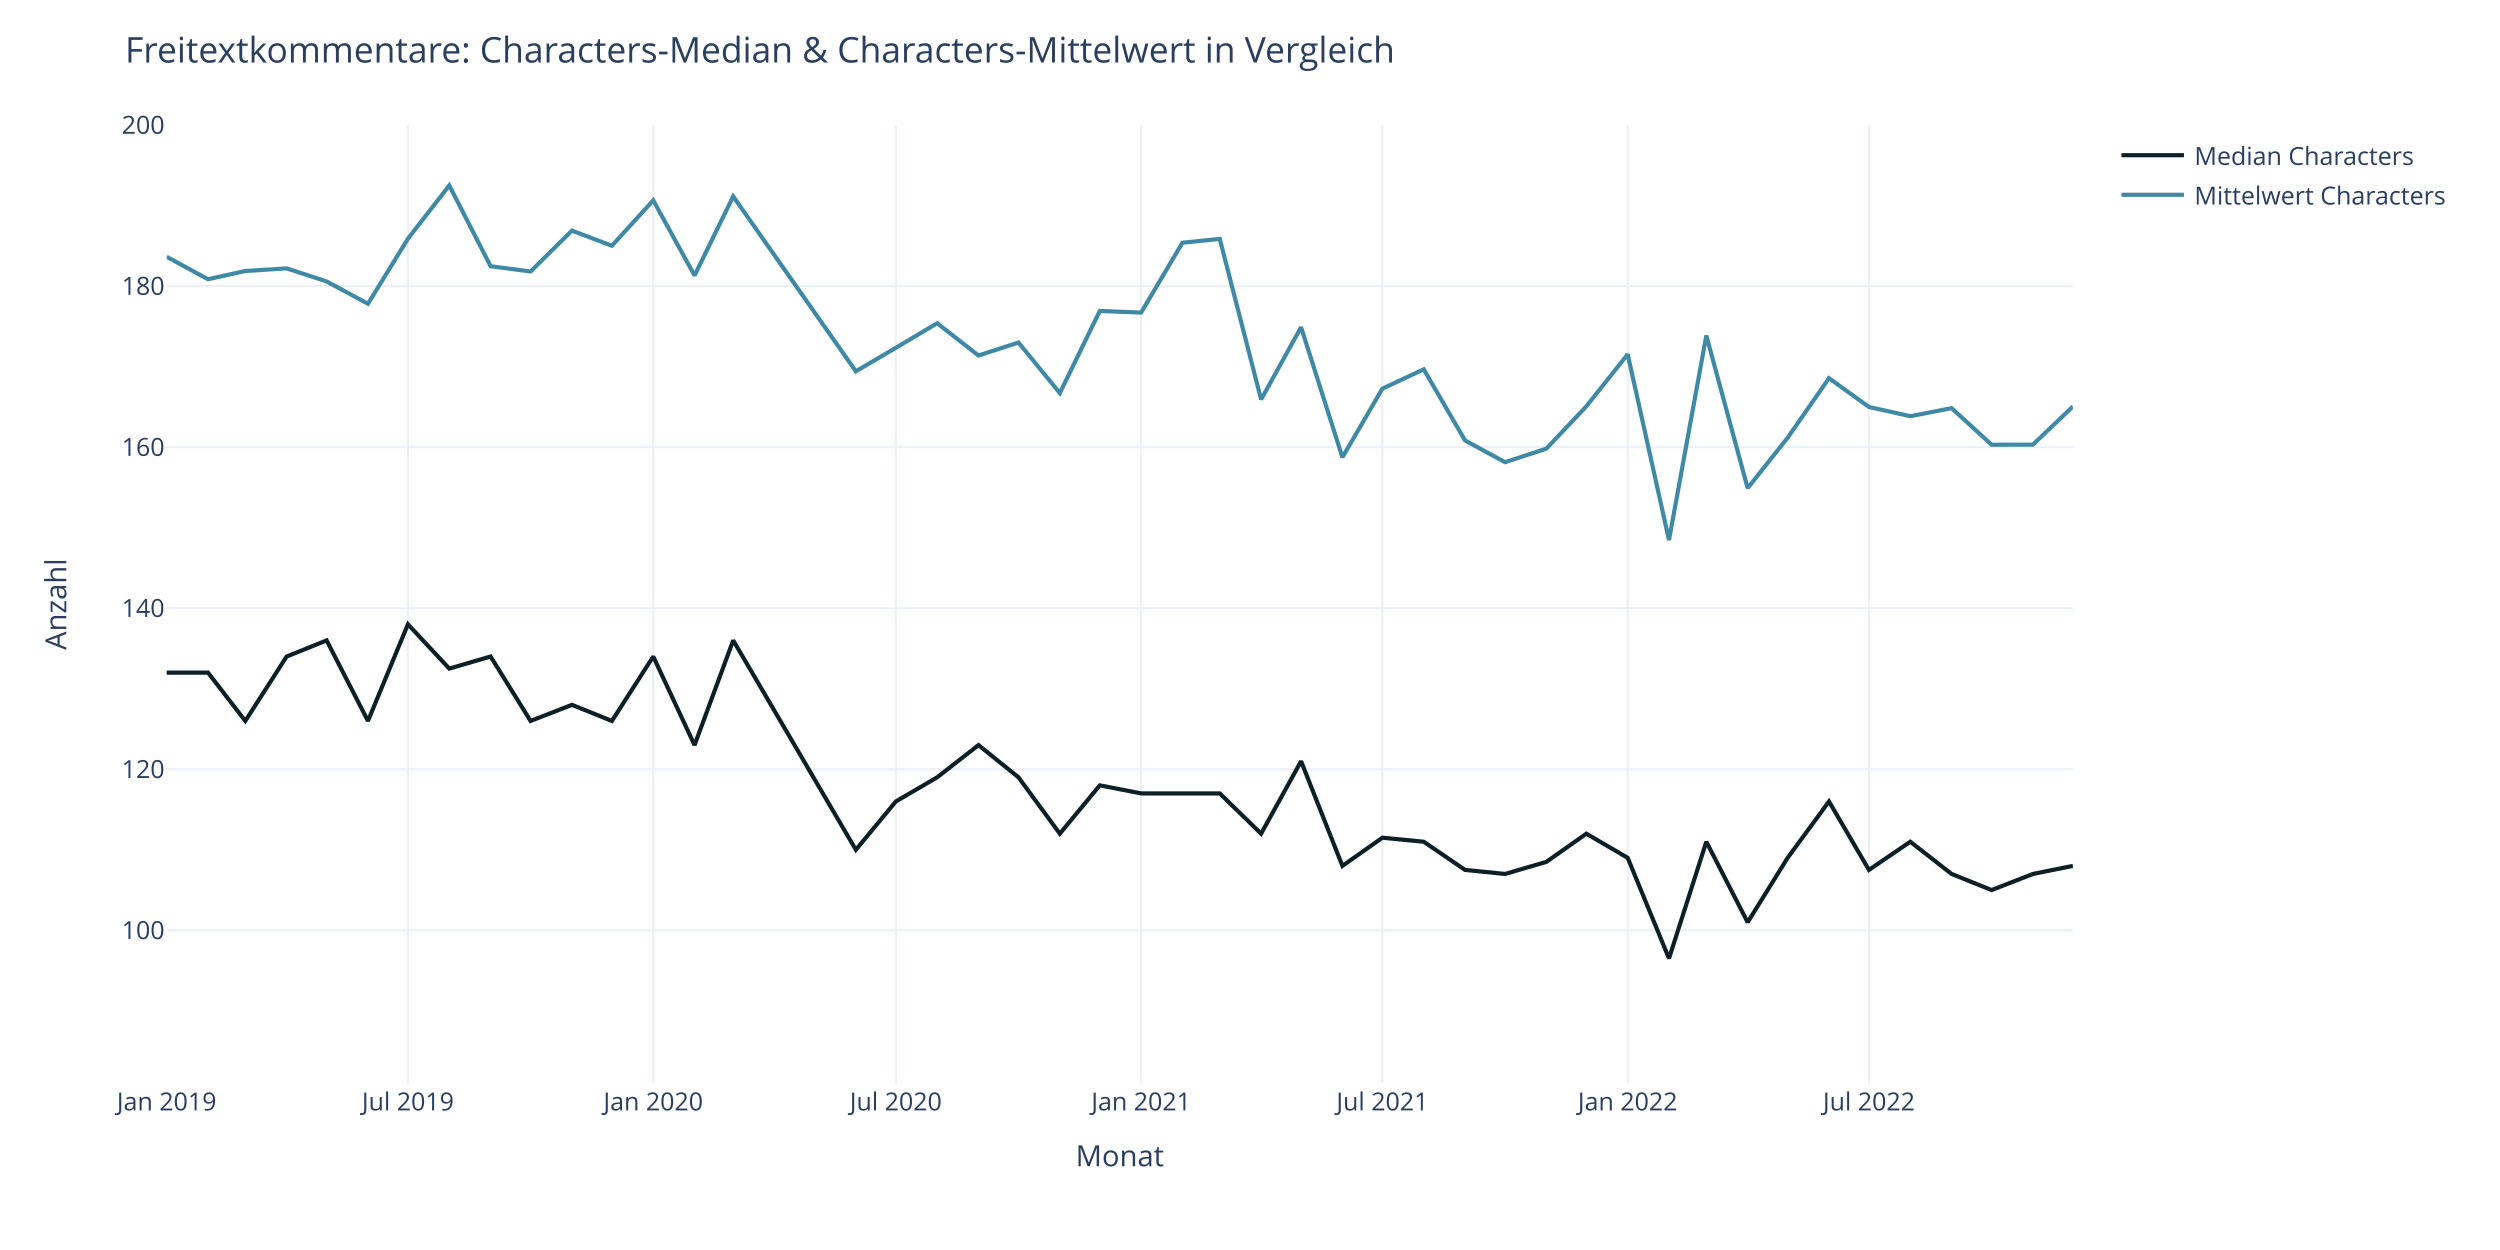
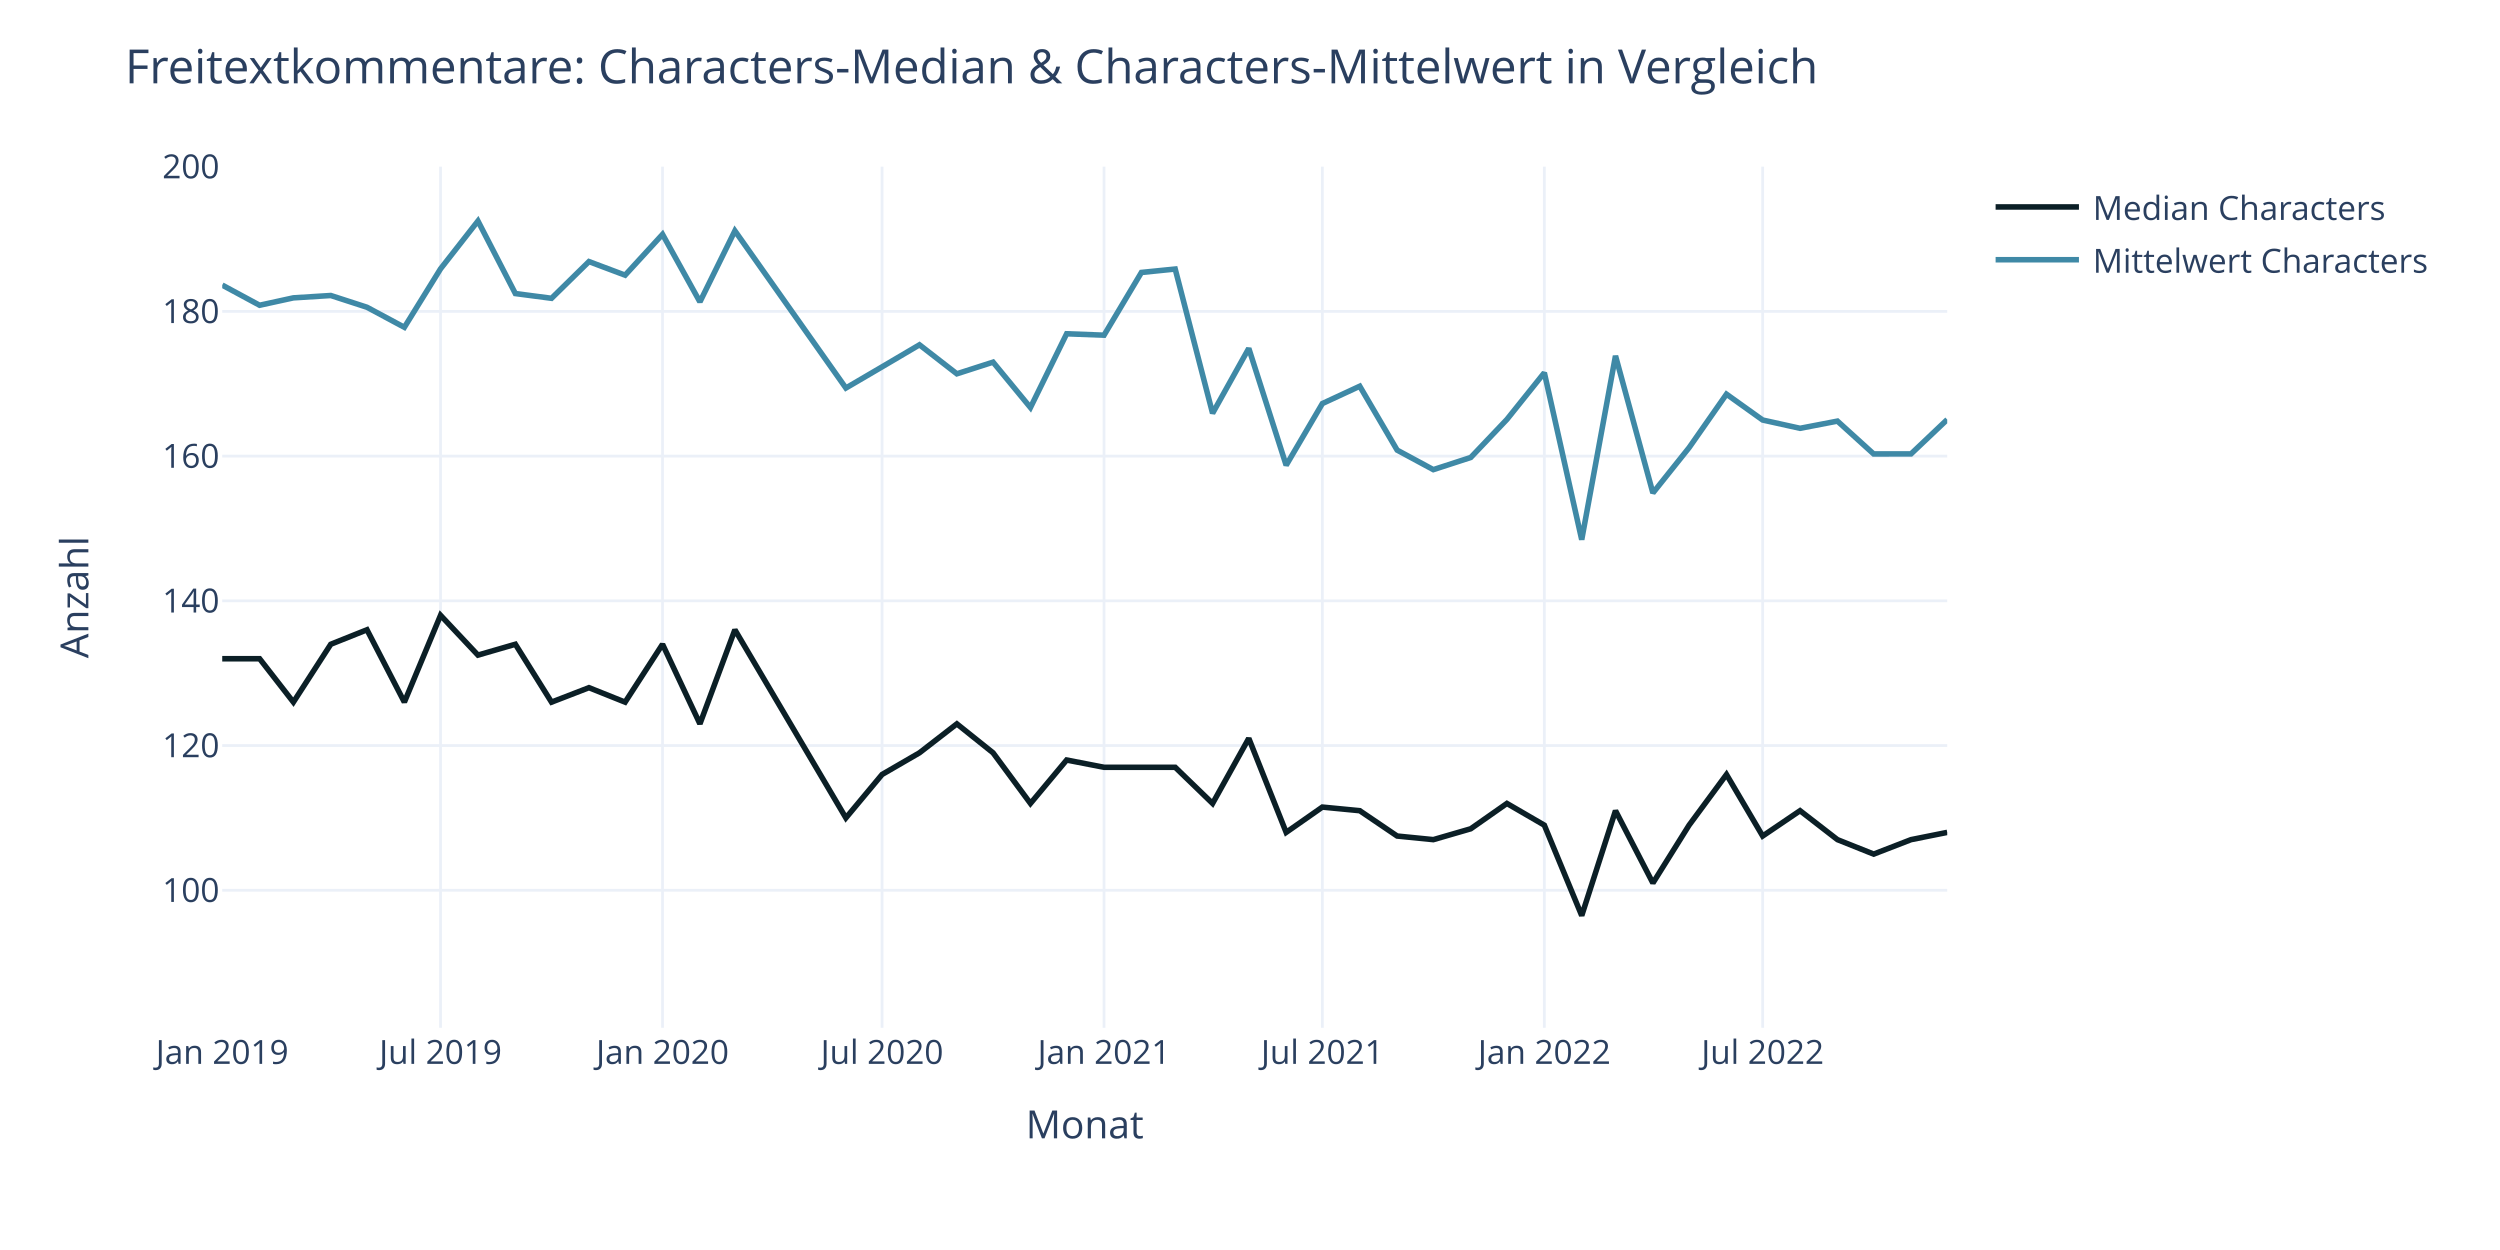
- <svg xmlns="http://www.w3.org/2000/svg" class="main-svg" width="1200" height="600" style="" viewBox="0 0 1200 600">
-   <rect x="0" y="0" width="1200" height="600" style="fill: rgb(255, 255, 255); fill-opacity: 1;" />
-   <defs id="defs-beafe5">
+ <svg xmlns="http://www.w3.org/2000/svg" class="main-svg" width="900" height="450" style="" viewBox="0 0 900 450">
+   <rect x="0" y="0" width="900" height="450" style="fill: rgb(255, 255, 255); fill-opacity: 1;" />
+   <defs id="defs-8c3566">
    <g class="clips">
-       <clipPath id="clipbeafe5xyplot" class="plotclip">
-         <rect width="915" height="460" />
-       </clipPath>
-       <clipPath class="axesclip" id="clipbeafe5x">
-         <rect x="80" y="0" width="915" height="600" />
-       </clipPath>
-       <clipPath class="axesclip" id="clipbeafe5y">
-         <rect x="0" y="60" width="1200" height="460" />
-       </clipPath>
-       <clipPath class="axesclip" id="clipbeafe5xy">
-         <rect x="80" y="60" width="915" height="460" />
+       <clipPath id="clip8c3566xyplot" class="plotclip">
+         <rect width="621" height="310" />
+       </clipPath>
+       <clipPath class="axesclip" id="clip8c3566x">
+         <rect x="80" y="0" width="621" height="450" />
+       </clipPath>
+       <clipPath class="axesclip" id="clip8c3566y">
+         <rect x="0" y="60" width="900" height="310" />
+       </clipPath>
+       <clipPath class="axesclip" id="clip8c3566xy">
+         <rect x="80" y="60" width="621" height="310" />
      </clipPath>
    </g>
    <g class="gradients" />
    <g class="patterns" />
  </defs>
  <g class="bglayer" />
  <g class="layer-below">
    <g class="imagelayer" />
    <g class="shapelayer" />
  </g>
  <g class="cartesianlayer">
    <g class="subplot xy">
      <g class="layer-subplot">
        <g class="shapelayer" />
        <g class="imagelayer" />
      </g>
      <g class="minor-gridlayer">
        <g class="x" />
        <g class="y" />
      </g>
      <g class="gridlayer">
        <g class="x">
-           <path class="xgrid crisp" transform="translate(195.81,0)" d="M0,60v460" style="stroke: rgb(235, 240, 248); stroke-opacity: 1; stroke-width: 1px;" />
-           <path class="xgrid crisp" transform="translate(313.55,0)" d="M0,60v460" style="stroke: rgb(235, 240, 248); stroke-opacity: 1; stroke-width: 1px;" />
-           <path class="xgrid crisp" transform="translate(430,0)" d="M0,60v460" style="stroke: rgb(235, 240, 248); stroke-opacity: 1; stroke-width: 1px;" />
-           <path class="xgrid crisp" transform="translate(547.74,0)" d="M0,60v460" style="stroke: rgb(235, 240, 248); stroke-opacity: 1; stroke-width: 1px;" />
-           <path class="xgrid crisp" transform="translate(663.55,0)" d="M0,60v460" style="stroke: rgb(235, 240, 248); stroke-opacity: 1; stroke-width: 1px;" />
-           <path class="xgrid crisp" transform="translate(781.29,0)" d="M0,60v460" style="stroke: rgb(235, 240, 248); stroke-opacity: 1; stroke-width: 1px;" />
-           <path class="xgrid crisp" transform="translate(897.1,0)" d="M0,60v460" style="stroke: rgb(235, 240, 248); stroke-opacity: 1; stroke-width: 1px;" />
+           <path class="xgrid crisp" transform="translate(158.6,0)" d="M0,60v310" style="stroke: rgb(235, 240, 248); stroke-opacity: 1; stroke-width: 1px;" />
+           <path class="xgrid crisp" transform="translate(238.51,0)" d="M0,60v310" style="stroke: rgb(235, 240, 248); stroke-opacity: 1; stroke-width: 1px;" />
+           <path class="xgrid crisp" transform="translate(317.54,0)" d="M0,60v310" style="stroke: rgb(235, 240, 248); stroke-opacity: 1; stroke-width: 1px;" />
+           <path class="xgrid crisp" transform="translate(397.45,0)" d="M0,60v310" style="stroke: rgb(235, 240, 248); stroke-opacity: 1; stroke-width: 1px;" />
+           <path class="xgrid crisp" transform="translate(476.05,0)" d="M0,60v310" style="stroke: rgb(235, 240, 248); stroke-opacity: 1; stroke-width: 1px;" />
+           <path class="xgrid crisp" transform="translate(555.96,0)" d="M0,60v310" style="stroke: rgb(235, 240, 248); stroke-opacity: 1; stroke-width: 1px;" />
+           <path class="xgrid crisp" transform="translate(634.56,0)" d="M0,60v310" style="stroke: rgb(235, 240, 248); stroke-opacity: 1; stroke-width: 1px;" />
        </g>
        <g class="y">
-           <path class="ygrid crisp" transform="translate(0,446.55)" d="M80,0h915" style="stroke: rgb(235, 240, 248); stroke-opacity: 1; stroke-width: 1px;" />
-           <path class="ygrid crisp" transform="translate(0,369.24)" d="M80,0h915" style="stroke: rgb(235, 240, 248); stroke-opacity: 1; stroke-width: 1px;" />
-           <path class="ygrid crisp" transform="translate(0,291.93)" d="M80,0h915" style="stroke: rgb(235, 240, 248); stroke-opacity: 1; stroke-width: 1px;" />
-           <path class="ygrid crisp" transform="translate(0,214.62)" d="M80,0h915" style="stroke: rgb(235, 240, 248); stroke-opacity: 1; stroke-width: 1px;" />
-           <path class="ygrid crisp" transform="translate(0,137.31)" d="M80,0h915" style="stroke: rgb(235, 240, 248); stroke-opacity: 1; stroke-width: 1px;" />
+           <path class="ygrid crisp" transform="translate(0,320.5)" d="M80,0h621" style="stroke: rgb(235, 240, 248); stroke-opacity: 1; stroke-width: 1px;" />
+           <path class="ygrid crisp" transform="translate(0,268.4)" d="M80,0h621" style="stroke: rgb(235, 240, 248); stroke-opacity: 1; stroke-width: 1px;" />
+           <path class="ygrid crisp" transform="translate(0,216.3)" d="M80,0h621" style="stroke: rgb(235, 240, 248); stroke-opacity: 1; stroke-width: 1px;" />
+           <path class="ygrid crisp" transform="translate(0,164.2)" d="M80,0h621" style="stroke: rgb(235, 240, 248); stroke-opacity: 1; stroke-width: 1px;" />
+           <path class="ygrid crisp" transform="translate(0,112.1)" d="M80,0h621" style="stroke: rgb(235, 240, 248); stroke-opacity: 1; stroke-width: 1px;" />
        </g>
      </g>
      <g class="zerolinelayer" />
      <path class="xlines-below" />
      <path class="ylines-below" />
      <g class="overlines-below" />
      <g class="xaxislayer-below" />
      <g class="yaxislayer-below" />
      <g class="overaxes-below" />
-       <g class="plot" transform="translate(80,60)" clip-path="url(#clipbeafe5xyplot)">
+       <g class="plot" transform="translate(80,60)" clip-path="url(#clip8c3566xyplot)">
        <g class="scatterlayer mlayer">
-           <g class="trace scatter trace273109" style="stroke-miterlimit: 2; opacity: 1;">
+           <g class="trace scatter trace2636ca" style="stroke-miterlimit: 2; opacity: 1;">
            <g class="fills" />
            <g class="errorbars" />
            <g class="lines">
-               <path class="js-line" d="M0,262.86L19.84,262.86L37.75,286.05L57.59,255.13L76.78,247.39L96.62,286.05L115.81,239.66L135.65,260.92L155.49,255.13L174.68,286.05L194.52,278.32L213.71,286.05L233.55,255.13L253.38,297.65L271.94,247.39L330.81,347.9L350,324.71L369.84,313.11L389.67,297.65L408.87,313.11L428.71,340.17L447.9,316.97L467.74,320.84L505.49,320.84L525.33,340.17L544.52,305.38L564.36,355.63L583.55,342.1L603.39,344.03L623.22,357.56L642.42,359.5L662.26,353.7L681.45,340.17L701.29,351.76L721.12,400.08L739.04,344.03L758.87,382.69L778.07,351.76L797.91,324.71L817.1,357.56L836.94,344.03L856.77,359.5L875.97,367.23L895.8,359.5L915,355.63" style="vector-effect: non-scaling-stroke; fill: none; stroke: rgb(11, 31, 38); stroke-opacity: 1; stroke-width: 2px; opacity: 1;" />
+               <path class="js-line" d="M0,177.14L13.46,177.14L25.62,192.77L39.08,171.93L52.11,166.72L65.57,192.77L78.6,161.51L92.06,175.84L105.53,171.93L118.55,192.77L132.02,187.56L145.04,192.77L158.51,171.93L171.97,200.59L184.56,166.72L224.52,234.45L237.54,218.82L251.01,211.01L264.47,200.59L277.5,211.01L290.96,229.24L303.99,213.61L317.45,216.22L343.07,216.22L356.53,229.24L369.56,205.8L383.02,239.66L396.05,230.55L409.51,231.85L422.97,240.97L436,242.27L449.47,238.36L462.49,229.24L475.96,237.06L489.42,269.62L501.58,231.85L515.04,257.9L528.07,237.06L541.53,218.82L554.56,240.97L568.02,231.85L581.48,242.27L594.51,247.48L607.97,242.27L621,239.66" style="vector-effect: non-scaling-stroke; fill: none; stroke: rgb(11, 31, 38); stroke-opacity: 1; stroke-width: 2px; opacity: 1;" />
            </g>
            <g class="points" />
            <g class="text" />
          </g>
-           <g class="trace scatter tracee0a1dd" style="stroke-miterlimit: 2; opacity: 1;">
+           <g class="trace scatter trace63439f" style="stroke-miterlimit: 2; opacity: 1;">
            <g class="fills" />
            <g class="errorbars" />
            <g class="lines">
-               <path class="js-line" d="M0,63.26L19.84,74.03L37.75,70.08L57.59,68.82L76.78,75.1L96.62,85.81L115.81,54.57L135.65,29.02L155.49,67.78L174.68,70.32L194.52,50.7L213.71,57.96L233.55,36.17L253.38,72.24L271.94,34.28L330.81,118.24L350,106.94L369.84,95.15L389.67,110.65L408.87,104.41L428.71,128.68L447.9,89.27L467.74,90.03L487.57,56.51L505.49,54.68L525.33,131.75L544.52,97.06L564.36,159.52L583.55,126.54L603.39,117.28L623.22,151.42L642.42,161.85L662.26,155.35L681.45,135.02L701.29,110.07L721.12,199.25L739.04,101.05L758.87,174.31L778.07,150.11L797.91,121.53L817.1,135.35L836.94,139.77L856.77,135.92L875.97,153.47L895.8,153.43L915,135.1" style="vector-effect: non-scaling-stroke; fill: none; stroke: rgb(63, 137, 166); stroke-opacity: 1; stroke-width: 2px; opacity: 1;" />
+               <path class="js-line" d="M0,42.63L13.46,49.89L25.62,47.23L39.08,46.38L52.11,50.61L65.57,57.83L78.6,36.77L92.06,19.56L105.53,45.68L118.55,47.39L132.02,34.17L145.04,39.06L158.51,24.37L171.97,48.68L184.56,23.1L224.52,79.69L237.54,72.07L251.01,64.13L264.47,74.57L277.5,70.37L290.96,86.72L303.99,60.16L317.45,60.67L330.91,38.08L343.07,36.85L356.53,88.79L369.56,65.41L383.02,107.5L396.05,85.28L409.51,79.04L422.97,102.04L436,109.07L449.47,104.69L462.49,90.99L475.96,74.18L489.42,134.28L501.58,68.1L515.04,117.47L528.07,101.16L541.53,81.9L554.56,91.21L568.02,94.19L581.48,91.6L594.51,103.42L607.97,103.4L621,91.04" style="vector-effect: non-scaling-stroke; fill: none; stroke: rgb(63, 137, 166); stroke-opacity: 1; stroke-width: 2px; opacity: 1;" />
            </g>
            <g class="points" />
            <g class="text" />
          </g>
        </g>
      </g>
      <g class="overplot" />
      <path class="xlines-above crisp" d="M0,0" style="fill: none;" />
      <path class="ylines-above crisp" d="M0,0" style="fill: none;" />
      <g class="overlines-above" />
      <g class="xaxislayer-above">
        <g class="xtick">
-           <text text-anchor="middle" x="0" y="533" transform="translate(80,0)" style="font-family: 'Open Sans', verdana, arial, sans-serif; font-size: 12px; fill: rgb(42, 63, 95); fill-opacity: 1; white-space: pre; opacity: 1;">Jan 2019</text>
-         </g>
-         <g class="xtick">
-           <text text-anchor="middle" x="0" y="533" style="font-family: 'Open Sans', verdana, arial, sans-serif; font-size: 12px; fill: rgb(42, 63, 95); fill-opacity: 1; white-space: pre; opacity: 1;" transform="translate(195.81,0)">Jul 2019</text>
-         </g>
-         <g class="xtick">
-           <text text-anchor="middle" x="0" y="533" style="font-family: 'Open Sans', verdana, arial, sans-serif; font-size: 12px; fill: rgb(42, 63, 95); fill-opacity: 1; white-space: pre; opacity: 1;" transform="translate(313.55,0)">Jan 2020</text>
-         </g>
-         <g class="xtick">
-           <text text-anchor="middle" x="0" y="533" style="font-family: 'Open Sans', verdana, arial, sans-serif; font-size: 12px; fill: rgb(42, 63, 95); fill-opacity: 1; white-space: pre; opacity: 1;" transform="translate(430,0)">Jul 2020</text>
-         </g>
-         <g class="xtick">
-           <text text-anchor="middle" x="0" y="533" style="font-family: 'Open Sans', verdana, arial, sans-serif; font-size: 12px; fill: rgb(42, 63, 95); fill-opacity: 1; white-space: pre; opacity: 1;" transform="translate(547.74,0)">Jan 2021</text>
-         </g>
-         <g class="xtick">
-           <text text-anchor="middle" x="0" y="533" style="font-family: 'Open Sans', verdana, arial, sans-serif; font-size: 12px; fill: rgb(42, 63, 95); fill-opacity: 1; white-space: pre; opacity: 1;" transform="translate(663.55,0)">Jul 2021</text>
-         </g>
-         <g class="xtick">
-           <text text-anchor="middle" x="0" y="533" style="font-family: 'Open Sans', verdana, arial, sans-serif; font-size: 12px; fill: rgb(42, 63, 95); fill-opacity: 1; white-space: pre; opacity: 1;" transform="translate(781.29,0)">Jan 2022</text>
-         </g>
-         <g class="xtick">
-           <text text-anchor="middle" x="0" y="533" style="font-family: 'Open Sans', verdana, arial, sans-serif; font-size: 12px; fill: rgb(42, 63, 95); fill-opacity: 1; white-space: pre; opacity: 1;" transform="translate(897.1,0)">Jul 2022</text>
+           <text text-anchor="middle" x="0" y="383" transform="translate(80,0)" style="font-family: 'Open Sans', verdana, arial, sans-serif; font-size: 12px; fill: rgb(42, 63, 95); fill-opacity: 1; white-space: pre; opacity: 1;">Jan 2019</text>
+         </g>
+         <g class="xtick">
+           <text text-anchor="middle" x="0" y="383" style="font-family: 'Open Sans', verdana, arial, sans-serif; font-size: 12px; fill: rgb(42, 63, 95); fill-opacity: 1; white-space: pre; opacity: 1;" transform="translate(158.6,0)">Jul 2019</text>
+         </g>
+         <g class="xtick">
+           <text text-anchor="middle" x="0" y="383" style="font-family: 'Open Sans', verdana, arial, sans-serif; font-size: 12px; fill: rgb(42, 63, 95); fill-opacity: 1; white-space: pre; opacity: 1;" transform="translate(238.51,0)">Jan 2020</text>
+         </g>
+         <g class="xtick">
+           <text text-anchor="middle" x="0" y="383" style="font-family: 'Open Sans', verdana, arial, sans-serif; font-size: 12px; fill: rgb(42, 63, 95); fill-opacity: 1; white-space: pre; opacity: 1;" transform="translate(317.54,0)">Jul 2020</text>
+         </g>
+         <g class="xtick">
+           <text text-anchor="middle" x="0" y="383" style="font-family: 'Open Sans', verdana, arial, sans-serif; font-size: 12px; fill: rgb(42, 63, 95); fill-opacity: 1; white-space: pre; opacity: 1;" transform="translate(397.45,0)">Jan 2021</text>
+         </g>
+         <g class="xtick">
+           <text text-anchor="middle" x="0" y="383" style="font-family: 'Open Sans', verdana, arial, sans-serif; font-size: 12px; fill: rgb(42, 63, 95); fill-opacity: 1; white-space: pre; opacity: 1;" transform="translate(476.05,0)">Jul 2021</text>
+         </g>
+         <g class="xtick">
+           <text text-anchor="middle" x="0" y="383" style="font-family: 'Open Sans', verdana, arial, sans-serif; font-size: 12px; fill: rgb(42, 63, 95); fill-opacity: 1; white-space: pre; opacity: 1;" transform="translate(555.96,0)">Jan 2022</text>
+         </g>
+         <g class="xtick">
+           <text text-anchor="middle" x="0" y="383" style="font-family: 'Open Sans', verdana, arial, sans-serif; font-size: 12px; fill: rgb(42, 63, 95); fill-opacity: 1; white-space: pre; opacity: 1;" transform="translate(634.56,0)">Jul 2022</text>
        </g>
      </g>
      <g class="yaxislayer-above">
        <g class="ytick">
-           <text text-anchor="end" x="79" y="4.2" transform="translate(0,446.55)" style="font-family: 'Open Sans', verdana, arial, sans-serif; font-size: 12px; fill: rgb(42, 63, 95); fill-opacity: 1; white-space: pre; opacity: 1;">100</text>
-         </g>
-         <g class="ytick">
-           <text text-anchor="end" x="79" y="4.2" style="font-family: 'Open Sans', verdana, arial, sans-serif; font-size: 12px; fill: rgb(42, 63, 95); fill-opacity: 1; white-space: pre; opacity: 1;" transform="translate(0,369.24)">120</text>
-         </g>
-         <g class="ytick">
-           <text text-anchor="end" x="79" y="4.2" style="font-family: 'Open Sans', verdana, arial, sans-serif; font-size: 12px; fill: rgb(42, 63, 95); fill-opacity: 1; white-space: pre; opacity: 1;" transform="translate(0,291.93)">140</text>
-         </g>
-         <g class="ytick">
-           <text text-anchor="end" x="79" y="4.2" style="font-family: 'Open Sans', verdana, arial, sans-serif; font-size: 12px; fill: rgb(42, 63, 95); fill-opacity: 1; white-space: pre; opacity: 1;" transform="translate(0,214.62)">160</text>
-         </g>
-         <g class="ytick">
-           <text text-anchor="end" x="79" y="4.2" style="font-family: 'Open Sans', verdana, arial, sans-serif; font-size: 12px; fill: rgb(42, 63, 95); fill-opacity: 1; white-space: pre; opacity: 1;" transform="translate(0,137.31)">180</text>
+           <text text-anchor="end" x="79" y="4.2" transform="translate(0,320.5)" style="font-family: 'Open Sans', verdana, arial, sans-serif; font-size: 12px; fill: rgb(42, 63, 95); fill-opacity: 1; white-space: pre; opacity: 1;">100</text>
+         </g>
+         <g class="ytick">
+           <text text-anchor="end" x="79" y="4.2" style="font-family: 'Open Sans', verdana, arial, sans-serif; font-size: 12px; fill: rgb(42, 63, 95); fill-opacity: 1; white-space: pre; opacity: 1;" transform="translate(0,268.4)">120</text>
+         </g>
+         <g class="ytick">
+           <text text-anchor="end" x="79" y="4.2" style="font-family: 'Open Sans', verdana, arial, sans-serif; font-size: 12px; fill: rgb(42, 63, 95); fill-opacity: 1; white-space: pre; opacity: 1;" transform="translate(0,216.3)">140</text>
+         </g>
+         <g class="ytick">
+           <text text-anchor="end" x="79" y="4.2" style="font-family: 'Open Sans', verdana, arial, sans-serif; font-size: 12px; fill: rgb(42, 63, 95); fill-opacity: 1; white-space: pre; opacity: 1;" transform="translate(0,164.2)">160</text>
+         </g>
+         <g class="ytick">
+           <text text-anchor="end" x="79" y="4.2" style="font-family: 'Open Sans', verdana, arial, sans-serif; font-size: 12px; fill: rgb(42, 63, 95); fill-opacity: 1; white-space: pre; opacity: 1;" transform="translate(0,112.1)">180</text>
        </g>
        <g class="ytick">
          <text text-anchor="end" x="79" y="4.2" style="font-family: 'Open Sans', verdana, arial, sans-serif; font-size: 12px; fill: rgb(42, 63, 95); fill-opacity: 1; white-space: pre; opacity: 1;" transform="translate(0,60)">200</text>
        </g>
      </g>
      <g class="overaxes-above" />
    </g>
  </g>
  <g class="polarlayer" />
  <g class="smithlayer" />
  <g class="ternarylayer" />
  <g class="geolayer" />
  <g class="funnelarealayer" />
  <g class="pielayer" />
  <g class="iciclelayer" />
  <g class="treemaplayer" />
  <g class="sunburstlayer" />
  <g class="glimages" />
-   <defs id="topdefs-beafe5">
+   <defs id="topdefs-8c3566">
    <g class="clips" />
-     <clipPath id="legendbeafe5">
+     <clipPath id="legend8c3566">
      <rect width="175" height="48" x="0" y="0" />
    </clipPath>
  </defs>
  <g class="layer-above">
    <g class="imagelayer" />
    <g class="shapelayer" />
  </g>
  <g class="infolayer">
-     <g class="legend" pointer-events="all" transform="translate(1013.3,60)">
+     <g class="legend" pointer-events="all" transform="translate(713.42,60)">
      <rect class="bg" shape-rendering="crispEdges" style="stroke: rgb(68, 68, 68); stroke-opacity: 1; fill: rgb(255, 255, 255); fill-opacity: 1; stroke-width: 0px;" width="175" height="48" x="0" y="0" />
-       <g class="scrollbox" transform="" clip-path="url(#legendbeafe5)">
+       <g class="scrollbox" transform="" clip-path="url(#legend8c3566)">
        <g class="groups" transform="">
          <g class="traces" transform="translate(0,14.5)" style="opacity: 1;">
            <text class="legendtext" text-anchor="start" x="40" y="4.68" style="font-family: 'Open Sans', verdana, arial, sans-serif; font-size: 12px; fill: rgb(42, 63, 95); fill-opacity: 1; white-space: pre;">Median Characters</text>
            <g class="layers" style="opacity: 1;">
              <g class="legendfill" />
              <g class="legendlines">
                <path class="js-line" d="M5,0h30" style="fill: none; stroke: rgb(11, 31, 38); stroke-opacity: 1; stroke-width: 2px;" />
              </g>
              <g class="legendsymbols">
                <g class="legendpoints" />
              </g>
            </g>
            <rect class="legendtoggle" x="0" y="-9.5" width="169.359" height="19" style="fill: rgb(0, 0, 0); fill-opacity: 0;" />
          </g>
        </g>
        <g class="groups" transform="">
          <g class="traces" transform="translate(0,33.5)" style="opacity: 1;">
            <text class="legendtext" text-anchor="start" x="40" y="4.68" style="font-family: 'Open Sans', verdana, arial, sans-serif; font-size: 12px; fill: rgb(42, 63, 95); fill-opacity: 1; white-space: pre;">Mittelwert Characters</text>
            <g class="layers" style="opacity: 1;">
              <g class="legendfill" />
              <g class="legendlines">
                <path class="js-line" d="M5,0h30" style="fill: none; stroke: rgb(63, 137, 166); stroke-opacity: 1; stroke-width: 2px;" />
              </g>
              <g class="legendsymbols">
                <g class="legendpoints" />
              </g>
            </g>
            <rect class="legendtoggle" x="0" y="-9.5" width="169.359" height="19" style="fill: rgb(0, 0, 0); fill-opacity: 0;" />
          </g>
        </g>
      </g>
      <rect class="scrollbar" rx="20" ry="3" width="0" height="0" style="fill: rgb(128, 139, 164); fill-opacity: 1;" x="0" y="0" />
    </g>
    <g class="g-gtitle">
-       <text class="gtitle" x="60" y="30" text-anchor="start" dy="0em" style="font-family: 'Open Sans', verdana, arial, sans-serif; font-size: 17px; fill: rgb(42, 63, 95); opacity: 1; font-weight: normal; white-space: pre;">Freitextkommentare: Characters-Median &amp; Characters-Mittelwert in Vergleich</text>
+       <text class="gtitle" x="45" y="30" text-anchor="start" dy="0em" style="font-family: 'Open Sans', verdana, arial, sans-serif; font-size: 17px; fill: rgb(42, 63, 95); opacity: 1; font-weight: normal; white-space: pre;">Freitextkommentare: Characters-Median &amp; Characters-Mittelwert in Vergleich</text>
    </g>
    <g class="g-xtitle">
-       <text class="xtitle" x="537.5" y="559.8" text-anchor="middle" style="font-family: 'Open Sans', verdana, arial, sans-serif; font-size: 14px; fill: rgb(42, 63, 95); opacity: 1; font-weight: normal; white-space: pre;">Monat</text>
+       <text class="xtitle" x="390.5" y="409.8" text-anchor="middle" style="font-family: 'Open Sans', verdana, arial, sans-serif; font-size: 14px; fill: rgb(42, 63, 95); opacity: 1; font-weight: normal; white-space: pre;">Monat</text>
    </g>
    <g class="g-ytitle">
-       <text class="ytitle" transform="rotate(-90,31.80938,290)" x="31.809" y="290" text-anchor="middle" style="font-family: 'Open Sans', verdana, arial, sans-serif; font-size: 14px; fill: rgb(42, 63, 95); opacity: 1; font-weight: normal; white-space: pre;">Anzahl</text>
+       <text class="ytitle" transform="rotate(-90,31.80938,215)" x="31.809" y="215" text-anchor="middle" style="font-family: 'Open Sans', verdana, arial, sans-serif; font-size: 14px; fill: rgb(42, 63, 95); opacity: 1; font-weight: normal; white-space: pre;">Anzahl</text>
    </g>
  </g>
</svg>
